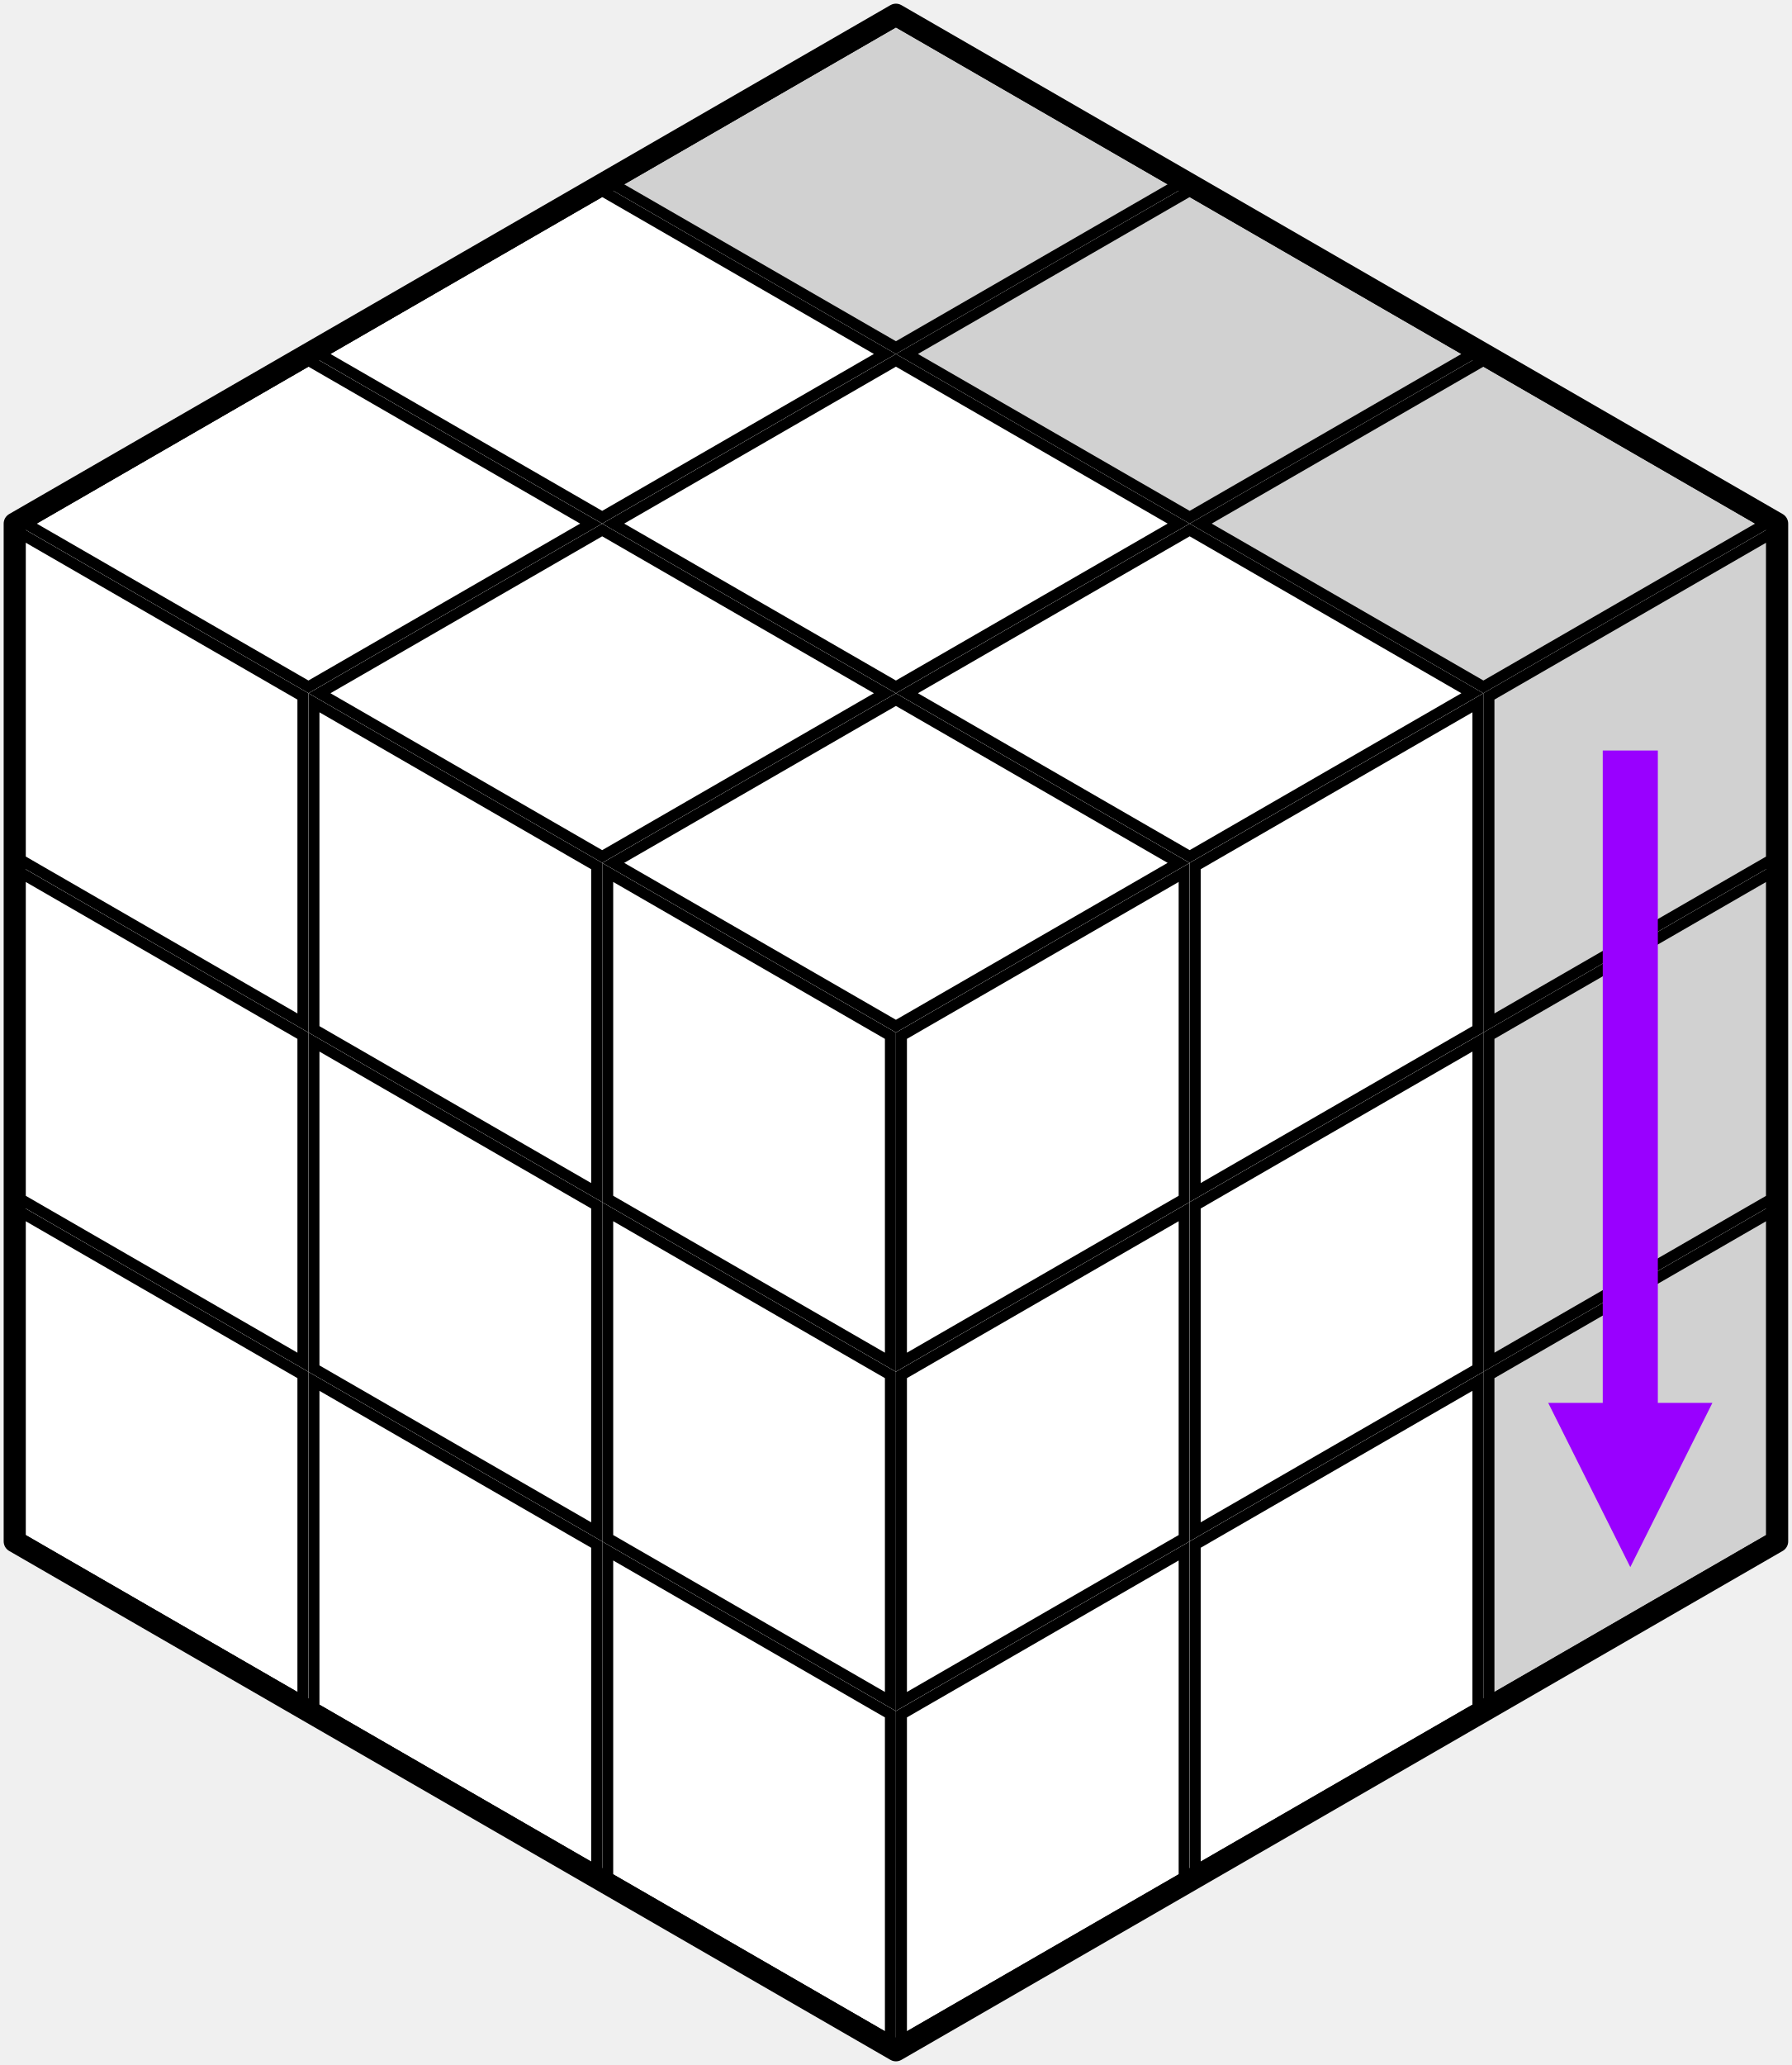
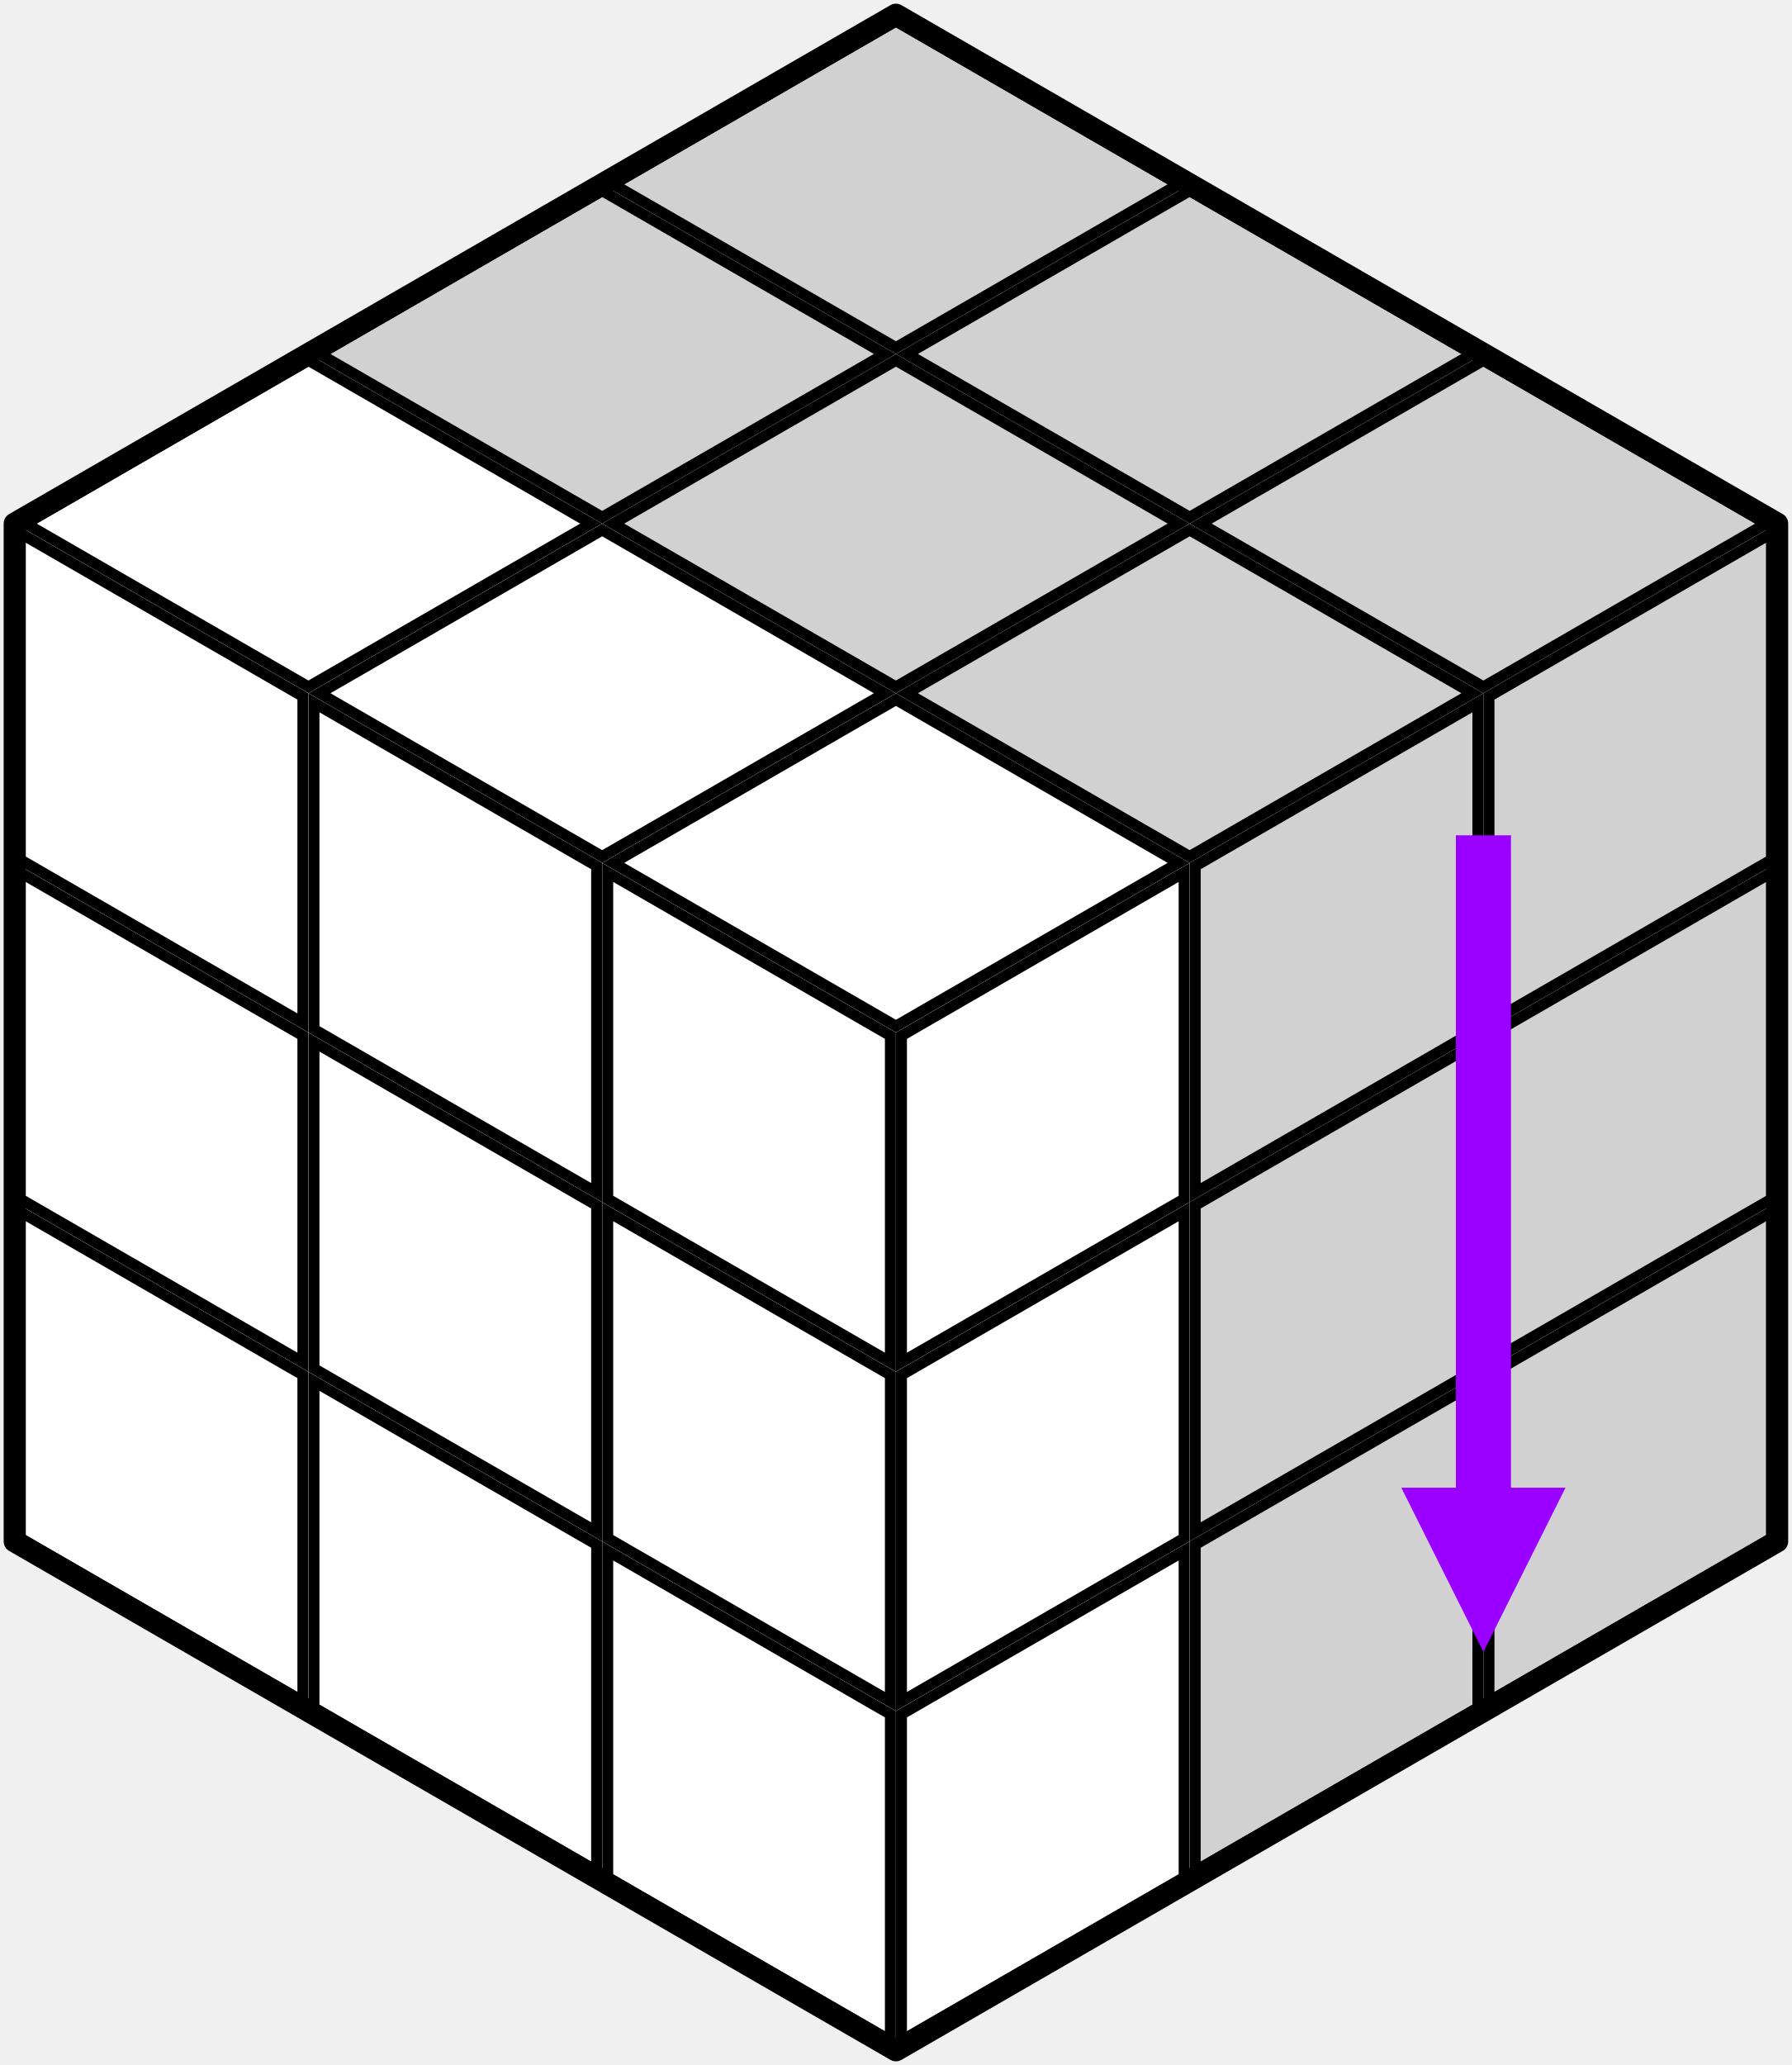
<svg xmlns="http://www.w3.org/2000/svg" style="isolation:isolate" viewBox="-1 -1 122 140.564" width="122pt" height="140.564pt">
  <defs>
-     <clipPath id="_clipPath_QFqkUfIxPmvDZQBDxRDI18WMrkJoLSou">
+     <clipPath id="_clipPath_KhGk6PocqqJX0Dqzi7XYVTxoYMp4TKgl">
      <rect x="-1" y="-1" width="122" height="140.564" />
    </clipPath>
  </defs>
-   <g clip-path="url(#_clipPath_QFqkUfIxPmvDZQBDxRDI18WMrkJoLSou)">
-     <mask id="_mask_mUcSybof2XOoAusxVVm6IPKLz9VzAZQt">
+   <g clip-path="url(#_clipPath_KhGk6PocqqJX0Dqzi7XYVTxoYMp4TKgl)">
+     <mask id="_mask_3UvYTfFEKgislpQsn9vUXi0ZGDZZ4W3y">
      <path d=" M 40 127.017 L 40 103.923 L 60 115.47 L 60 138.564 L 40 127.017 Z " fill="white" stroke="none" />
    </mask>
    <path d=" M 40 127.017 L 40 103.923 L 60 115.47 L 60 138.564 L 40 127.017 Z " fill="rgb(255,255,255)" />
-     <path d=" M 40 127.017 L 40 103.923 L 60 115.47 L 60 138.564 L 40 127.017 Z " fill="rgb(255,255,255)" mask="url(#_mask_mUcSybof2XOoAusxVVm6IPKLz9VzAZQt)" vector-effect="non-scaling-stroke" stroke-width="2" stroke="rgb(0,0,0)" stroke-linejoin="round" stroke-linecap="round" stroke-miterlimit="3" />
-     <mask id="_mask_HWC5cPfOl5KiYixTp8ndLZk0StxEe2pH">
+     <path d=" M 40 127.017 L 40 103.923 L 60 115.47 L 60 138.564 L 40 127.017 Z " fill="rgb(255,255,255)" mask="url(#_mask_3UvYTfFEKgislpQsn9vUXi0ZGDZZ4W3y)" vector-effect="non-scaling-stroke" stroke-width="2" stroke="rgb(0,0,0)" stroke-linejoin="round" stroke-linecap="round" stroke-miterlimit="3" />
+     <mask id="_mask_sXS5WrHGuDxzS1HKR4clBtQAikMbGvtJ">
      <path d=" M 40 103.923 L 40 80.829 L 60 92.376 L 60 115.47 L 40 103.923 Z " fill="white" stroke="none" />
    </mask>
    <path d=" M 40 103.923 L 40 80.829 L 60 92.376 L 60 115.47 L 40 103.923 Z " fill="rgb(255,255,255)" />
-     <path d=" M 40 103.923 L 40 80.829 L 60 92.376 L 60 115.47 L 40 103.923 Z " fill="rgb(255,255,255)" mask="url(#_mask_HWC5cPfOl5KiYixTp8ndLZk0StxEe2pH)" vector-effect="non-scaling-stroke" stroke-width="2" stroke="rgb(0,0,0)" stroke-linejoin="round" stroke-linecap="round" stroke-miterlimit="3" />
-     <mask id="_mask_FW1ILfSTS4auOMn7VhnxFjPcarmXXXkW">
+     <path d=" M 40 103.923 L 40 80.829 L 60 92.376 L 60 115.47 L 40 103.923 Z " fill="rgb(255,255,255)" mask="url(#_mask_sXS5WrHGuDxzS1HKR4clBtQAikMbGvtJ)" vector-effect="non-scaling-stroke" stroke-width="2" stroke="rgb(0,0,0)" stroke-linejoin="round" stroke-linecap="round" stroke-miterlimit="3" />
+     <mask id="_mask_G0hsDJEplDOPAW4780zxmHlUThGl82Ig">
      <path d=" M 40 80.829 L 40 57.735 L 60 69.282 L 60 92.376 L 40 80.829 Z " fill="white" stroke="none" />
    </mask>
    <path d=" M 40 80.829 L 40 57.735 L 60 69.282 L 60 92.376 L 40 80.829 Z " fill="rgb(255,255,255)" />
-     <path d=" M 40 80.829 L 40 57.735 L 60 69.282 L 60 92.376 L 40 80.829 Z " fill="rgb(255,255,255)" mask="url(#_mask_FW1ILfSTS4auOMn7VhnxFjPcarmXXXkW)" vector-effect="non-scaling-stroke" stroke-width="2" stroke="rgb(0,0,0)" stroke-linejoin="round" stroke-linecap="round" stroke-miterlimit="3" />
-     <mask id="_mask_Q1Jql7163JP5MQ4LZNGIYAidcIX1jtgq">
+     <path d=" M 40 80.829 L 40 57.735 L 60 69.282 L 60 92.376 L 40 80.829 Z " fill="rgb(255,255,255)" mask="url(#_mask_G0hsDJEplDOPAW4780zxmHlUThGl82Ig)" vector-effect="non-scaling-stroke" stroke-width="2" stroke="rgb(0,0,0)" stroke-linejoin="round" stroke-linecap="round" stroke-miterlimit="3" />
+     <mask id="_mask_qwNw1VVmtaPKtO9CXQ8mxVZtOjsWP8xF">
      <path d=" M 80 80.829 L 80 57.735 L 60 69.282 L 60 92.376 L 80 80.829 Z " fill="white" stroke="none" />
    </mask>
    <path d=" M 80 80.829 L 80 57.735 L 60 69.282 L 60 92.376 L 80 80.829 Z " fill="rgb(255,255,255)" />
-     <path d=" M 80 80.829 L 80 57.735 L 60 69.282 L 60 92.376 L 80 80.829 Z " fill="rgb(255,255,255)" mask="url(#_mask_Q1Jql7163JP5MQ4LZNGIYAidcIX1jtgq)" vector-effect="non-scaling-stroke" stroke-width="2" stroke="rgb(0,0,0)" stroke-linejoin="round" stroke-linecap="round" stroke-miterlimit="3" />
-     <mask id="_mask_zQpwN47tgniuGDlTdWjadcoRcfpmWK62">
+     <path d=" M 80 80.829 L 80 57.735 L 60 69.282 L 60 92.376 L 80 80.829 Z " fill="rgb(255,255,255)" mask="url(#_mask_qwNw1VVmtaPKtO9CXQ8mxVZtOjsWP8xF)" vector-effect="non-scaling-stroke" stroke-width="2" stroke="rgb(0,0,0)" stroke-linejoin="round" stroke-linecap="round" stroke-miterlimit="3" />
+     <mask id="_mask_9QkkslGsqetvO7dSFTXg48YheK7f4S06">
      <path d=" M 60 46.188 L 80 57.735 L 60 69.282 L 40 57.735 L 60 46.188 Z " fill="white" stroke="none" />
    </mask>
    <path d=" M 60 46.188 L 80 57.735 L 60 69.282 L 40 57.735 L 60 46.188 Z " fill="rgb(255,255,255)" />
-     <path d=" M 60 46.188 L 80 57.735 L 60 69.282 L 40 57.735 L 60 46.188 Z " fill="rgb(255,255,255)" mask="url(#_mask_zQpwN47tgniuGDlTdWjadcoRcfpmWK62)" vector-effect="non-scaling-stroke" stroke-width="2" stroke="rgb(0,0,0)" stroke-linejoin="round" stroke-linecap="round" stroke-miterlimit="3" />
-     <mask id="_mask_erLAOxCzR7E7OaAYoYrS1uwfnY92EQz8">
+     <path d=" M 60 46.188 L 80 57.735 L 60 69.282 L 40 57.735 L 60 46.188 Z " fill="rgb(255,255,255)" mask="url(#_mask_9QkkslGsqetvO7dSFTXg48YheK7f4S06)" vector-effect="non-scaling-stroke" stroke-width="2" stroke="rgb(0,0,0)" stroke-linejoin="round" stroke-linecap="round" stroke-miterlimit="3" />
+     <mask id="_mask_n2LQplmPfbvehjWoB78mTHYJyNVj1BPl">
      <path d=" M 80 34.641 L 100 46.188 L 80 57.735 L 60 46.188 L 80 34.641 Z " fill="white" stroke="none" />
    </mask>
-     <path d=" M 80 34.641 L 100 46.188 L 80 57.735 L 60 46.188 L 80 34.641 Z " fill="rgb(255,255,255)" />
-     <path d=" M 80 34.641 L 100 46.188 L 80 57.735 L 60 46.188 L 80 34.641 Z " fill="rgb(255,255,255)" mask="url(#_mask_erLAOxCzR7E7OaAYoYrS1uwfnY92EQz8)" vector-effect="non-scaling-stroke" stroke-width="2" stroke="rgb(0,0,0)" stroke-linejoin="round" stroke-linecap="round" stroke-miterlimit="3" />
-     <mask id="_mask_eI5zjXyreMlNx8g8pA6oUjWmDHScMpLS">
+     <path d=" M 80 34.641 L 100 46.188 L 80 57.735 L 60 46.188 L 80 34.641 Z " fill="rgb(209,209,209)" />
+     <path d=" M 80 34.641 L 100 46.188 L 80 57.735 L 60 46.188 L 80 34.641 Z " fill="rgb(209,209,209)" mask="url(#_mask_n2LQplmPfbvehjWoB78mTHYJyNVj1BPl)" vector-effect="non-scaling-stroke" stroke-width="2" stroke="rgb(0,0,0)" stroke-linejoin="round" stroke-linecap="round" stroke-miterlimit="3" />
+     <mask id="_mask_KwjOwhUCO05RW0vmJJJpPbjfMzvSMDLn">
      <path d=" M 100 23.094 L 120 34.641 L 100 46.188 L 80 34.641 L 100 23.094 Z " fill="white" stroke="none" />
    </mask>
    <path d=" M 100 23.094 L 120 34.641 L 100 46.188 L 80 34.641 L 100 23.094 Z " fill="rgb(209,209,209)" />
-     <path d=" M 100 23.094 L 120 34.641 L 100 46.188 L 80 34.641 L 100 23.094 Z " fill="rgb(209,209,209)" mask="url(#_mask_eI5zjXyreMlNx8g8pA6oUjWmDHScMpLS)" vector-effect="non-scaling-stroke" stroke-width="2" stroke="rgb(0,0,0)" stroke-linejoin="round" stroke-linecap="round" stroke-miterlimit="3" />
-     <mask id="_mask_F6XrlWdR2bSHCcEpNikgcK8F3mDMfVTj">
+     <path d=" M 100 23.094 L 120 34.641 L 100 46.188 L 80 34.641 L 100 23.094 Z " fill="rgb(209,209,209)" mask="url(#_mask_KwjOwhUCO05RW0vmJJJpPbjfMzvSMDLn)" vector-effect="non-scaling-stroke" stroke-width="2" stroke="rgb(0,0,0)" stroke-linejoin="round" stroke-linecap="round" stroke-miterlimit="3" />
+     <mask id="_mask_tmGoTygTEAIph3wFZgerHz4Y67iqBAra">
      <path d=" M 40 34.641 L 60 46.188 L 40 57.735 L 20 46.188 L 40 34.641 Z " fill="white" stroke="none" />
    </mask>
    <path d=" M 40 34.641 L 60 46.188 L 40 57.735 L 20 46.188 L 40 34.641 Z " fill="rgb(255,255,255)" />
-     <path d=" M 40 34.641 L 60 46.188 L 40 57.735 L 20 46.188 L 40 34.641 Z " fill="rgb(255,255,255)" mask="url(#_mask_F6XrlWdR2bSHCcEpNikgcK8F3mDMfVTj)" vector-effect="non-scaling-stroke" stroke-width="2" stroke="rgb(0,0,0)" stroke-linejoin="round" stroke-linecap="round" stroke-miterlimit="3" />
-     <mask id="_mask_djOwmEZyWIlLDcQ9RYqpV8vUmN46wnoA">
+     <path d=" M 40 34.641 L 60 46.188 L 40 57.735 L 20 46.188 L 40 34.641 Z " fill="rgb(255,255,255)" mask="url(#_mask_tmGoTygTEAIph3wFZgerHz4Y67iqBAra)" vector-effect="non-scaling-stroke" stroke-width="2" stroke="rgb(0,0,0)" stroke-linejoin="round" stroke-linecap="round" stroke-miterlimit="3" />
+     <mask id="_mask_HT7T69iegpr3cNsDLre5HxDAfI66tCql">
      <path d=" M 60 23.094 L 80 34.641 L 60 46.188 L 40 34.641 L 60 23.094 Z " fill="white" stroke="none" />
    </mask>
-     <path d=" M 60 23.094 L 80 34.641 L 60 46.188 L 40 34.641 L 60 23.094 Z " fill="rgb(255,255,255)" />
-     <path d=" M 60 23.094 L 80 34.641 L 60 46.188 L 40 34.641 L 60 23.094 Z " fill="rgb(255,255,255)" mask="url(#_mask_djOwmEZyWIlLDcQ9RYqpV8vUmN46wnoA)" vector-effect="non-scaling-stroke" stroke-width="2" stroke="rgb(0,0,0)" stroke-linejoin="round" stroke-linecap="round" stroke-miterlimit="3" />
-     <mask id="_mask_VFRco0RribR1vu5w2coRLgvyl5TtimAP">
+     <path d=" M 60 23.094 L 80 34.641 L 60 46.188 L 40 34.641 L 60 23.094 Z " fill="rgb(209,209,209)" />
+     <path d=" M 60 23.094 L 80 34.641 L 60 46.188 L 40 34.641 L 60 23.094 Z " fill="rgb(209,209,209)" mask="url(#_mask_HT7T69iegpr3cNsDLre5HxDAfI66tCql)" vector-effect="non-scaling-stroke" stroke-width="2" stroke="rgb(0,0,0)" stroke-linejoin="round" stroke-linecap="round" stroke-miterlimit="3" />
+     <mask id="_mask_rSyIG50gQHcxmZK0zqGpJZF9rAtpZZLt">
      <path d=" M 80 11.547 L 100 23.094 L 80 34.641 L 60 23.094 L 80 11.547 Z " fill="white" stroke="none" />
    </mask>
    <path d=" M 80 11.547 L 100 23.094 L 80 34.641 L 60 23.094 L 80 11.547 Z " fill="rgb(209,209,209)" />
-     <path d=" M 80 11.547 L 100 23.094 L 80 34.641 L 60 23.094 L 80 11.547 Z " fill="rgb(209,209,209)" mask="url(#_mask_VFRco0RribR1vu5w2coRLgvyl5TtimAP)" vector-effect="non-scaling-stroke" stroke-width="2" stroke="rgb(0,0,0)" stroke-linejoin="round" stroke-linecap="round" stroke-miterlimit="3" />
-     <mask id="_mask_CwTzYiBpJhyWCGHhZcE4GafZxGHUA2gX">
+     <path d=" M 80 11.547 L 100 23.094 L 80 34.641 L 60 23.094 L 80 11.547 Z " fill="rgb(209,209,209)" mask="url(#_mask_rSyIG50gQHcxmZK0zqGpJZF9rAtpZZLt)" vector-effect="non-scaling-stroke" stroke-width="2" stroke="rgb(0,0,0)" stroke-linejoin="round" stroke-linecap="round" stroke-miterlimit="3" />
+     <mask id="_mask_X8zhrUS2Tc4aHpFeuUYGR8ht2TZMfm2f">
      <path d=" M 20 23.094 L 40 34.641 L 20 46.188 L 0 34.641 L 20 23.094 Z " fill="white" stroke="none" />
    </mask>
    <path d=" M 20 23.094 L 40 34.641 L 20 46.188 L 0 34.641 L 20 23.094 Z " fill="rgb(255,255,255)" />
-     <path d=" M 20 23.094 L 40 34.641 L 20 46.188 L 0 34.641 L 20 23.094 Z " fill="rgb(255,255,255)" mask="url(#_mask_CwTzYiBpJhyWCGHhZcE4GafZxGHUA2gX)" vector-effect="non-scaling-stroke" stroke-width="2" stroke="rgb(0,0,0)" stroke-linejoin="round" stroke-linecap="round" stroke-miterlimit="3" />
-     <mask id="_mask_n7kDXWIav0fawZUmlKTudoB0W4wmFcAJ">
+     <path d=" M 20 23.094 L 40 34.641 L 20 46.188 L 0 34.641 L 20 23.094 Z " fill="rgb(255,255,255)" mask="url(#_mask_X8zhrUS2Tc4aHpFeuUYGR8ht2TZMfm2f)" vector-effect="non-scaling-stroke" stroke-width="2" stroke="rgb(0,0,0)" stroke-linejoin="round" stroke-linecap="round" stroke-miterlimit="3" />
+     <mask id="_mask_WqVj5GorbLCgdGRzst1TVPuTCqb3XYgO">
      <path d=" M 40 11.547 L 60 23.094 L 40 34.641 L 20 23.094 L 40 11.547 Z " fill="white" stroke="none" />
    </mask>
-     <path d=" M 40 11.547 L 60 23.094 L 40 34.641 L 20 23.094 L 40 11.547 Z " fill="rgb(255,255,255)" />
-     <path d=" M 40 11.547 L 60 23.094 L 40 34.641 L 20 23.094 L 40 11.547 Z " fill="rgb(255,255,255)" mask="url(#_mask_n7kDXWIav0fawZUmlKTudoB0W4wmFcAJ)" vector-effect="non-scaling-stroke" stroke-width="2" stroke="rgb(0,0,0)" stroke-linejoin="round" stroke-linecap="round" stroke-miterlimit="3" />
-     <mask id="_mask_y37XgrkRORRId3labchkYo2aZfJZab8J">
+     <path d=" M 40 11.547 L 60 23.094 L 40 34.641 L 20 23.094 L 40 11.547 Z " fill="rgb(209,209,209)" />
+     <path d=" M 40 11.547 L 60 23.094 L 40 34.641 L 20 23.094 L 40 11.547 Z " fill="rgb(209,209,209)" mask="url(#_mask_WqVj5GorbLCgdGRzst1TVPuTCqb3XYgO)" vector-effect="non-scaling-stroke" stroke-width="2" stroke="rgb(0,0,0)" stroke-linejoin="round" stroke-linecap="round" stroke-miterlimit="3" />
+     <mask id="_mask_QXqNcokVC05vdgZXb4i99Ne4J3aCKPiv">
      <path d=" M 60 0 L 80 11.547 L 60 23.094 L 40 11.547 L 60 0 Z " fill="white" stroke="none" />
    </mask>
    <path d=" M 60 0 L 80 11.547 L 60 23.094 L 40 11.547 L 60 0 Z " fill="rgb(209,209,209)" />
-     <path d=" M 60 0 L 80 11.547 L 60 23.094 L 40 11.547 L 60 0 Z " fill="rgb(209,209,209)" mask="url(#_mask_y37XgrkRORRId3labchkYo2aZfJZab8J)" vector-effect="non-scaling-stroke" stroke-width="2" stroke="rgb(0,0,0)" stroke-linejoin="round" stroke-linecap="round" stroke-miterlimit="3" />
-     <mask id="_mask_86C0lRr4a4Bt3aU45fxiVl9TapcJYGA9">
+     <path d=" M 60 0 L 80 11.547 L 60 23.094 L 40 11.547 L 60 0 Z " fill="rgb(209,209,209)" mask="url(#_mask_QXqNcokVC05vdgZXb4i99Ne4J3aCKPiv)" vector-effect="non-scaling-stroke" stroke-width="2" stroke="rgb(0,0,0)" stroke-linejoin="round" stroke-linecap="round" stroke-miterlimit="3" />
+     <mask id="_mask_6n2B3QCpypL8nnaWwLQ8ZeGj0mpIT1p6">
      <path d=" M 100 69.282 L 100 46.188 L 80 57.735 L 80 80.829 L 100 69.282 Z " fill="white" stroke="none" />
    </mask>
-     <path d=" M 100 69.282 L 100 46.188 L 80 57.735 L 80 80.829 L 100 69.282 Z " fill="rgb(255,255,255)" />
-     <path d=" M 100 69.282 L 100 46.188 L 80 57.735 L 80 80.829 L 100 69.282 Z " fill="rgb(255,255,255)" mask="url(#_mask_86C0lRr4a4Bt3aU45fxiVl9TapcJYGA9)" vector-effect="non-scaling-stroke" stroke-width="2" stroke="rgb(0,0,0)" stroke-linejoin="round" stroke-linecap="round" stroke-miterlimit="3" />
-     <mask id="_mask_lKOAXYrOsKdTqLgPCOv4AY8Wz2XpDsRV">
+     <path d=" M 100 69.282 L 100 46.188 L 80 57.735 L 80 80.829 L 100 69.282 Z " fill="rgb(209,209,209)" />
+     <path d=" M 100 69.282 L 100 46.188 L 80 57.735 L 80 80.829 L 100 69.282 Z " fill="rgb(209,209,209)" mask="url(#_mask_6n2B3QCpypL8nnaWwLQ8ZeGj0mpIT1p6)" vector-effect="non-scaling-stroke" stroke-width="2" stroke="rgb(0,0,0)" stroke-linejoin="round" stroke-linecap="round" stroke-miterlimit="3" />
+     <mask id="_mask_tjShvcMHbaNIpZJNQRP0wmgvvuB2IEHp">
      <path d=" M 120 57.735 L 120 34.641 L 100 46.188 L 100 69.282 L 120 57.735 Z " fill="white" stroke="none" />
    </mask>
    <path d=" M 120 57.735 L 120 34.641 L 100 46.188 L 100 69.282 L 120 57.735 Z " fill="rgb(209,209,209)" />
-     <path d=" M 120 57.735 L 120 34.641 L 100 46.188 L 100 69.282 L 120 57.735 Z " fill="rgb(209,209,209)" mask="url(#_mask_lKOAXYrOsKdTqLgPCOv4AY8Wz2XpDsRV)" vector-effect="non-scaling-stroke" stroke-width="2" stroke="rgb(0,0,0)" stroke-linejoin="round" stroke-linecap="round" stroke-miterlimit="3" />
-     <mask id="_mask_sEles13XlO27oBKbK86bBUaNpUjPm15P">
+     <path d=" M 120 57.735 L 120 34.641 L 100 46.188 L 100 69.282 L 120 57.735 Z " fill="rgb(209,209,209)" mask="url(#_mask_tjShvcMHbaNIpZJNQRP0wmgvvuB2IEHp)" vector-effect="non-scaling-stroke" stroke-width="2" stroke="rgb(0,0,0)" stroke-linejoin="round" stroke-linecap="round" stroke-miterlimit="3" />
+     <mask id="_mask_qUNIwjx2Pt8fEp3DXg0Sx5QJusr8cJSm">
      <path d=" M 80 103.923 L 80 80.829 L 60 92.376 L 60 115.47 L 80 103.923 Z " fill="white" stroke="none" />
    </mask>
    <path d=" M 80 103.923 L 80 80.829 L 60 92.376 L 60 115.47 L 80 103.923 Z " fill="rgb(255,255,255)" />
-     <path d=" M 80 103.923 L 80 80.829 L 60 92.376 L 60 115.47 L 80 103.923 Z " fill="rgb(255,255,255)" mask="url(#_mask_sEles13XlO27oBKbK86bBUaNpUjPm15P)" vector-effect="non-scaling-stroke" stroke-width="2" stroke="rgb(0,0,0)" stroke-linejoin="round" stroke-linecap="round" stroke-miterlimit="3" />
-     <mask id="_mask_JQwi2JPkNATEeE6ixkqC6qc4kPnA258V">
+     <path d=" M 80 103.923 L 80 80.829 L 60 92.376 L 60 115.47 L 80 103.923 Z " fill="rgb(255,255,255)" mask="url(#_mask_qUNIwjx2Pt8fEp3DXg0Sx5QJusr8cJSm)" vector-effect="non-scaling-stroke" stroke-width="2" stroke="rgb(0,0,0)" stroke-linejoin="round" stroke-linecap="round" stroke-miterlimit="3" />
+     <mask id="_mask_IC7cWyENXCoCcPOwUVbEVHXh85C5Sg60">
      <path d=" M 100 92.376 L 100 69.282 L 80 80.829 L 80 103.923 L 100 92.376 Z " fill="white" stroke="none" />
    </mask>
-     <path d=" M 100 92.376 L 100 69.282 L 80 80.829 L 80 103.923 L 100 92.376 Z " fill="rgb(255,255,255)" />
-     <path d=" M 100 92.376 L 100 69.282 L 80 80.829 L 80 103.923 L 100 92.376 Z " fill="rgb(255,255,255)" mask="url(#_mask_JQwi2JPkNATEeE6ixkqC6qc4kPnA258V)" vector-effect="non-scaling-stroke" stroke-width="2" stroke="rgb(0,0,0)" stroke-linejoin="round" stroke-linecap="round" stroke-miterlimit="3" />
-     <mask id="_mask_tmaFIGgceIx9AmO4qh6n9kIGwDNxTJeT">
+     <path d=" M 100 92.376 L 100 69.282 L 80 80.829 L 80 103.923 L 100 92.376 Z " fill="rgb(209,209,209)" />
+     <path d=" M 100 92.376 L 100 69.282 L 80 80.829 L 80 103.923 L 100 92.376 Z " fill="rgb(209,209,209)" mask="url(#_mask_IC7cWyENXCoCcPOwUVbEVHXh85C5Sg60)" vector-effect="non-scaling-stroke" stroke-width="2" stroke="rgb(0,0,0)" stroke-linejoin="round" stroke-linecap="round" stroke-miterlimit="3" />
+     <mask id="_mask_u87BIOWDm4onwAjllJySODhbZJEIStu2">
      <path d=" M 120 80.829 L 120 57.735 L 100 69.282 L 100 92.376 L 120 80.829 Z " fill="white" stroke="none" />
    </mask>
    <path d=" M 120 80.829 L 120 57.735 L 100 69.282 L 100 92.376 L 120 80.829 Z " fill="rgb(209,209,209)" />
-     <path d=" M 120 80.829 L 120 57.735 L 100 69.282 L 100 92.376 L 120 80.829 Z " fill="rgb(209,209,209)" mask="url(#_mask_tmaFIGgceIx9AmO4qh6n9kIGwDNxTJeT)" vector-effect="non-scaling-stroke" stroke-width="2" stroke="rgb(0,0,0)" stroke-linejoin="round" stroke-linecap="round" stroke-miterlimit="3" />
-     <mask id="_mask_ET2WQoRigfLXoaPLiJhhGdIZCiXRK8VV">
+     <path d=" M 120 80.829 L 120 57.735 L 100 69.282 L 100 92.376 L 120 80.829 Z " fill="rgb(209,209,209)" mask="url(#_mask_u87BIOWDm4onwAjllJySODhbZJEIStu2)" vector-effect="non-scaling-stroke" stroke-width="2" stroke="rgb(0,0,0)" stroke-linejoin="round" stroke-linecap="round" stroke-miterlimit="3" />
+     <mask id="_mask_GuAfY6e7OEmoAkzspNo5ASos34183PJY">
      <path d=" M 80 127.017 L 80 103.923 L 60 115.47 L 60 138.564 L 80 127.017 Z " fill="white" stroke="none" />
    </mask>
    <path d=" M 80 127.017 L 80 103.923 L 60 115.47 L 60 138.564 L 80 127.017 Z " fill="rgb(255,255,255)" />
-     <path d=" M 80 127.017 L 80 103.923 L 60 115.47 L 60 138.564 L 80 127.017 Z " fill="rgb(255,255,255)" mask="url(#_mask_ET2WQoRigfLXoaPLiJhhGdIZCiXRK8VV)" vector-effect="non-scaling-stroke" stroke-width="2" stroke="rgb(0,0,0)" stroke-linejoin="round" stroke-linecap="round" stroke-miterlimit="3" />
-     <mask id="_mask_fWbSygvKKewteOfXfhUmt6U8CG0rLMzR">
+     <path d=" M 80 127.017 L 80 103.923 L 60 115.47 L 60 138.564 L 80 127.017 Z " fill="rgb(255,255,255)" mask="url(#_mask_GuAfY6e7OEmoAkzspNo5ASos34183PJY)" vector-effect="non-scaling-stroke" stroke-width="2" stroke="rgb(0,0,0)" stroke-linejoin="round" stroke-linecap="round" stroke-miterlimit="3" />
+     <mask id="_mask_2DUF55JUfn2Yg1lvhxk8gBGmMLfquqt1">
      <path d=" M 100 115.47 L 100 92.376 L 80 103.923 L 80 127.017 L 100 115.47 Z " fill="white" stroke="none" />
    </mask>
-     <path d=" M 100 115.47 L 100 92.376 L 80 103.923 L 80 127.017 L 100 115.47 Z " fill="rgb(255,255,255)" />
-     <path d=" M 100 115.47 L 100 92.376 L 80 103.923 L 80 127.017 L 100 115.47 Z " fill="rgb(255,255,255)" mask="url(#_mask_fWbSygvKKewteOfXfhUmt6U8CG0rLMzR)" vector-effect="non-scaling-stroke" stroke-width="2" stroke="rgb(0,0,0)" stroke-linejoin="round" stroke-linecap="round" stroke-miterlimit="3" />
-     <mask id="_mask_rDB8M7PTKLw8t4uB9RYw9tcDXy7YssDa">
+     <path d=" M 100 115.47 L 100 92.376 L 80 103.923 L 80 127.017 L 100 115.47 Z " fill="rgb(209,209,209)" />
+     <path d=" M 100 115.47 L 100 92.376 L 80 103.923 L 80 127.017 L 100 115.47 Z " fill="rgb(209,209,209)" mask="url(#_mask_2DUF55JUfn2Yg1lvhxk8gBGmMLfquqt1)" vector-effect="non-scaling-stroke" stroke-width="2" stroke="rgb(0,0,0)" stroke-linejoin="round" stroke-linecap="round" stroke-miterlimit="3" />
+     <mask id="_mask_sJHmmBx9qAeEk6dyNfYQ3iakDnA7En0c">
      <path d=" M 120 103.923 L 120 80.829 L 100 92.376 L 100 115.47 L 120 103.923 Z " fill="white" stroke="none" />
    </mask>
    <path d=" M 120 103.923 L 120 80.829 L 100 92.376 L 100 115.47 L 120 103.923 Z " fill="rgb(209,209,209)" />
-     <path d=" M 120 103.923 L 120 80.829 L 100 92.376 L 100 115.47 L 120 103.923 Z " fill="rgb(209,209,209)" mask="url(#_mask_rDB8M7PTKLw8t4uB9RYw9tcDXy7YssDa)" vector-effect="non-scaling-stroke" stroke-width="2" stroke="rgb(0,0,0)" stroke-linejoin="round" stroke-linecap="round" stroke-miterlimit="3" />
-     <mask id="_mask_4WJnveyZ9DY910efbQrS4qlb51zL3Rok">
+     <path d=" M 120 103.923 L 120 80.829 L 100 92.376 L 100 115.47 L 120 103.923 Z " fill="rgb(209,209,209)" mask="url(#_mask_sJHmmBx9qAeEk6dyNfYQ3iakDnA7En0c)" vector-effect="non-scaling-stroke" stroke-width="2" stroke="rgb(0,0,0)" stroke-linejoin="round" stroke-linecap="round" stroke-miterlimit="3" />
+     <mask id="_mask_vPFsrnDR6n1bNDydY7Zo63cTVkFsCvTv">
      <path d=" M 20 115.47 L 20 92.376 L 40 103.923 L 40 127.017 L 20 115.47 Z " fill="white" stroke="none" />
    </mask>
    <path d=" M 20 115.47 L 20 92.376 L 40 103.923 L 40 127.017 L 20 115.47 Z " fill="rgb(255,255,255)" />
-     <path d=" M 20 115.47 L 20 92.376 L 40 103.923 L 40 127.017 L 20 115.47 Z " fill="rgb(255,255,255)" mask="url(#_mask_4WJnveyZ9DY910efbQrS4qlb51zL3Rok)" vector-effect="non-scaling-stroke" stroke-width="2" stroke="rgb(0,0,0)" stroke-linejoin="round" stroke-linecap="round" stroke-miterlimit="3" />
-     <mask id="_mask_DsiYAgdTSl19lAARSbBehUSXJjb9L9Tj">
+     <path d=" M 20 115.47 L 20 92.376 L 40 103.923 L 40 127.017 L 20 115.47 Z " fill="rgb(255,255,255)" mask="url(#_mask_vPFsrnDR6n1bNDydY7Zo63cTVkFsCvTv)" vector-effect="non-scaling-stroke" stroke-width="2" stroke="rgb(0,0,0)" stroke-linejoin="round" stroke-linecap="round" stroke-miterlimit="3" />
+     <mask id="_mask_xk2981sfnp5wf2HtZhtAbNfOL5Dcjvi5">
      <path d=" M 20 92.376 L 20 69.282 L 40 80.829 L 40 103.923 L 20 92.376 Z " fill="white" stroke="none" />
    </mask>
    <path d=" M 20 92.376 L 20 69.282 L 40 80.829 L 40 103.923 L 20 92.376 Z " fill="rgb(255,255,255)" />
-     <path d=" M 20 92.376 L 20 69.282 L 40 80.829 L 40 103.923 L 20 92.376 Z " fill="rgb(255,255,255)" mask="url(#_mask_DsiYAgdTSl19lAARSbBehUSXJjb9L9Tj)" vector-effect="non-scaling-stroke" stroke-width="2" stroke="rgb(0,0,0)" stroke-linejoin="round" stroke-linecap="round" stroke-miterlimit="3" />
-     <mask id="_mask_M9OderdhvwGFeEE8eU6LjihuULPqXGQd">
+     <path d=" M 20 92.376 L 20 69.282 L 40 80.829 L 40 103.923 L 20 92.376 Z " fill="rgb(255,255,255)" mask="url(#_mask_xk2981sfnp5wf2HtZhtAbNfOL5Dcjvi5)" vector-effect="non-scaling-stroke" stroke-width="2" stroke="rgb(0,0,0)" stroke-linejoin="round" stroke-linecap="round" stroke-miterlimit="3" />
+     <mask id="_mask_FaoDhC7vQmm4pTKYyWqmzpNKGWvNbmHr">
      <path d=" M 20 69.282 L 20 46.188 L 40 57.735 L 40 80.829 L 20 69.282 Z " fill="white" stroke="none" />
    </mask>
    <path d=" M 20 69.282 L 20 46.188 L 40 57.735 L 40 80.829 L 20 69.282 Z " fill="rgb(255,255,255)" />
-     <path d=" M 20 69.282 L 20 46.188 L 40 57.735 L 40 80.829 L 20 69.282 Z " fill="rgb(255,255,255)" mask="url(#_mask_M9OderdhvwGFeEE8eU6LjihuULPqXGQd)" vector-effect="non-scaling-stroke" stroke-width="2" stroke="rgb(0,0,0)" stroke-linejoin="round" stroke-linecap="round" stroke-miterlimit="3" />
-     <mask id="_mask_wxhw6Me1N8pD1p3XjKwjO5xCdyodxRFs">
+     <path d=" M 20 69.282 L 20 46.188 L 40 57.735 L 40 80.829 L 20 69.282 Z " fill="rgb(255,255,255)" mask="url(#_mask_FaoDhC7vQmm4pTKYyWqmzpNKGWvNbmHr)" vector-effect="non-scaling-stroke" stroke-width="2" stroke="rgb(0,0,0)" stroke-linejoin="round" stroke-linecap="round" stroke-miterlimit="3" />
+     <mask id="_mask_FRkrlMPvWPquM10r63GpC1dLRCfPcCYA">
      <path d=" M 0 103.923 L 0 80.829 L 20 92.376 L 20 115.47 L 0 103.923 Z " fill="white" stroke="none" />
    </mask>
    <path d=" M 0 103.923 L 0 80.829 L 20 92.376 L 20 115.47 L 0 103.923 Z " fill="rgb(255,255,255)" />
-     <path d=" M 0 103.923 L 0 80.829 L 20 92.376 L 20 115.47 L 0 103.923 Z " fill="rgb(255,255,255)" mask="url(#_mask_wxhw6Me1N8pD1p3XjKwjO5xCdyodxRFs)" vector-effect="non-scaling-stroke" stroke-width="2" stroke="rgb(0,0,0)" stroke-linejoin="round" stroke-linecap="round" stroke-miterlimit="3" />
-     <mask id="_mask_stAb5GOt5hew3bMwMMjAoxxcveEB4XRl">
+     <path d=" M 0 103.923 L 0 80.829 L 20 92.376 L 20 115.47 L 0 103.923 Z " fill="rgb(255,255,255)" mask="url(#_mask_FRkrlMPvWPquM10r63GpC1dLRCfPcCYA)" vector-effect="non-scaling-stroke" stroke-width="2" stroke="rgb(0,0,0)" stroke-linejoin="round" stroke-linecap="round" stroke-miterlimit="3" />
+     <mask id="_mask_SIr6fRzJwYiWmZgeC2rRwXaSOKJBLvtc">
      <path d=" M 0 80.829 L 0 57.735 L 20 69.282 L 20 92.376 L 0 80.829 Z " fill="white" stroke="none" />
    </mask>
    <path d=" M 0 80.829 L 0 57.735 L 20 69.282 L 20 92.376 L 0 80.829 Z " fill="rgb(255,255,255)" />
-     <path d=" M 0 80.829 L 0 57.735 L 20 69.282 L 20 92.376 L 0 80.829 Z " fill="rgb(255,255,255)" mask="url(#_mask_stAb5GOt5hew3bMwMMjAoxxcveEB4XRl)" vector-effect="non-scaling-stroke" stroke-width="2" stroke="rgb(0,0,0)" stroke-linejoin="round" stroke-linecap="round" stroke-miterlimit="3" />
-     <mask id="_mask_qCjJmpPw1wWCxx2pHI6HtskyJEBkboQF">
+     <path d=" M 0 80.829 L 0 57.735 L 20 69.282 L 20 92.376 L 0 80.829 Z " fill="rgb(255,255,255)" mask="url(#_mask_SIr6fRzJwYiWmZgeC2rRwXaSOKJBLvtc)" vector-effect="non-scaling-stroke" stroke-width="2" stroke="rgb(0,0,0)" stroke-linejoin="round" stroke-linecap="round" stroke-miterlimit="3" />
+     <mask id="_mask_VpT9szkUA802QbYCP1FEVadJag6wxuYe">
      <path d=" M 0 57.735 L 0 34.641 L 20 46.188 L 20 69.282 L 0 57.735 Z " fill="white" stroke="none" />
    </mask>
    <path d=" M 0 57.735 L 0 34.641 L 20 46.188 L 20 69.282 L 0 57.735 Z " fill="rgb(255,255,255)" />
-     <path d=" M 0 57.735 L 0 34.641 L 20 46.188 L 20 69.282 L 0 57.735 Z " fill="rgb(255,255,255)" mask="url(#_mask_qCjJmpPw1wWCxx2pHI6HtskyJEBkboQF)" vector-effect="non-scaling-stroke" stroke-width="2" stroke="rgb(0,0,0)" stroke-linejoin="round" stroke-linecap="round" stroke-miterlimit="3" />
+     <path d=" M 0 57.735 L 0 34.641 L 20 46.188 L 20 69.282 L 0 57.735 Z " fill="rgb(255,255,255)" mask="url(#_mask_VpT9szkUA802QbYCP1FEVadJag6wxuYe)" vector-effect="non-scaling-stroke" stroke-width="2" stroke="rgb(0,0,0)" stroke-linejoin="round" stroke-linecap="round" stroke-miterlimit="3" />
    <path d=" M 0 103.923 L 0 34.641 L 60 0 L 120 34.641 L 120 103.923 L 60 138.564 L 0 103.923 Z " fill="none" vector-effect="non-scaling-stroke" stroke-width="2" stroke="rgb(0,0,0)" stroke-linejoin="round" stroke-linecap="round" stroke-miterlimit="3" />
-     <line x1="110" y1="51.962" x2="110" y2="98.15" vector-effect="non-scaling-stroke" stroke-width="5" stroke="rgb(153,0,255)" stroke-linejoin="miter" stroke-linecap="square" stroke-miterlimit="3" />
-     <path d=" M 104.41 94.493 L 110 105.674 L 115.59 94.493 Z " fill="rgb(153,0,255)" stroke="none" />
+     <line x1="100" y1="57.735" x2="100" y2="103.923" vector-effect="non-scaling-stroke" stroke-width="5" stroke="rgb(153,0,255)" stroke-linejoin="miter" stroke-linecap="square" stroke-miterlimit="3" />
+     <path d=" M 94.41 100.267 L 100 111.447 L 105.59 100.267 Z " fill="rgb(153,0,255)" stroke="none" />
  </g>
</svg>
